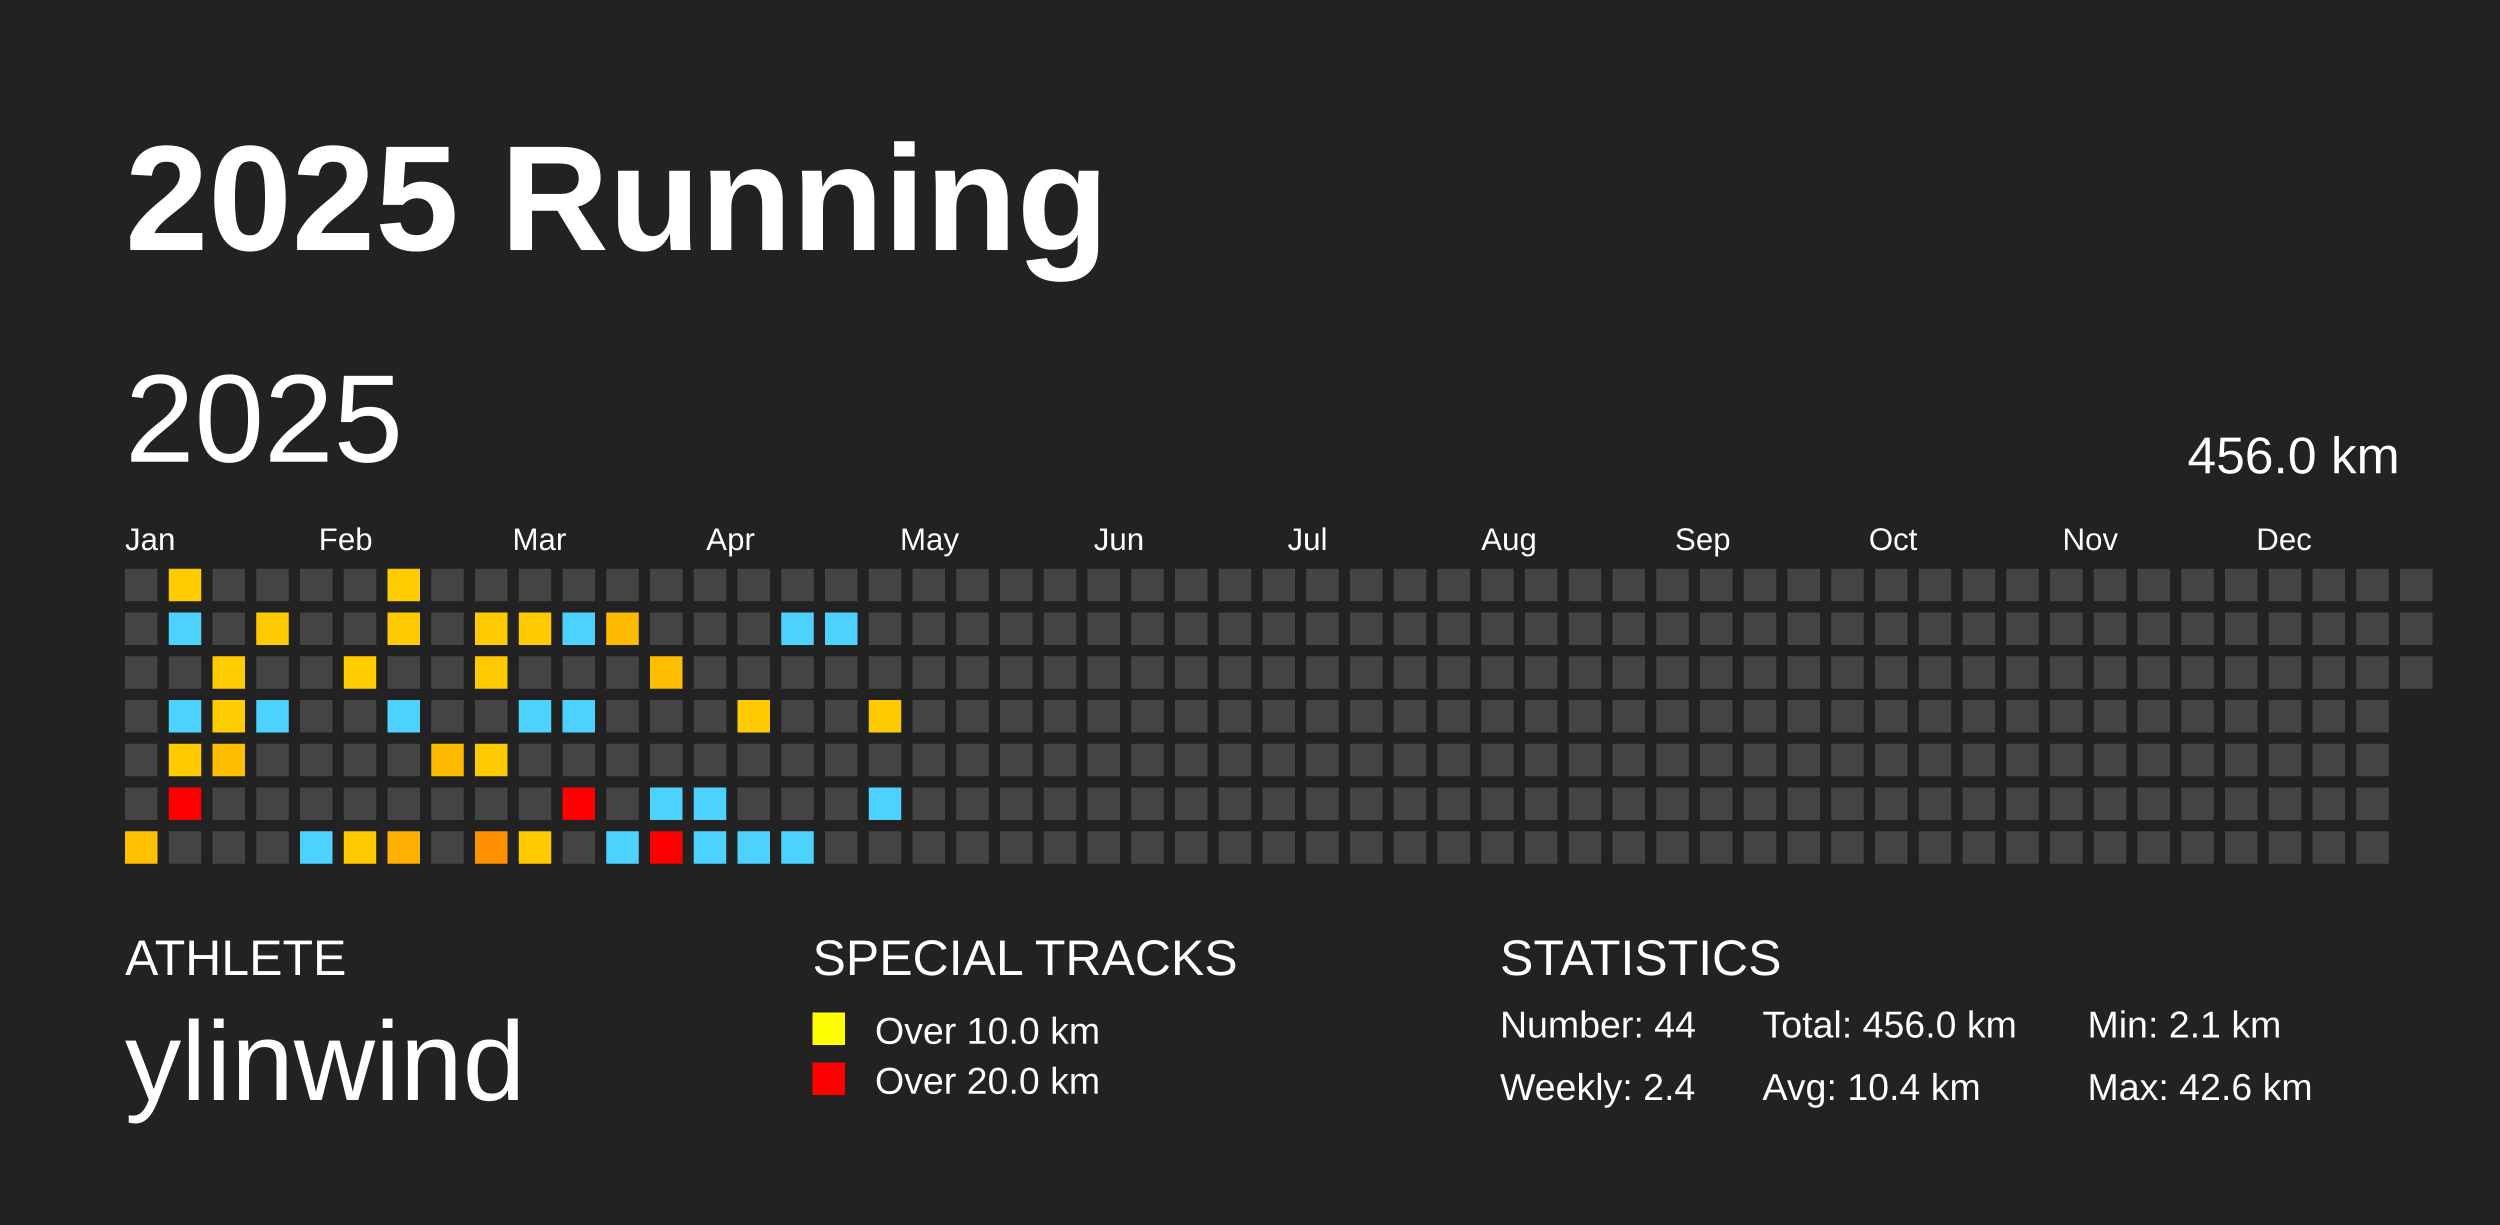
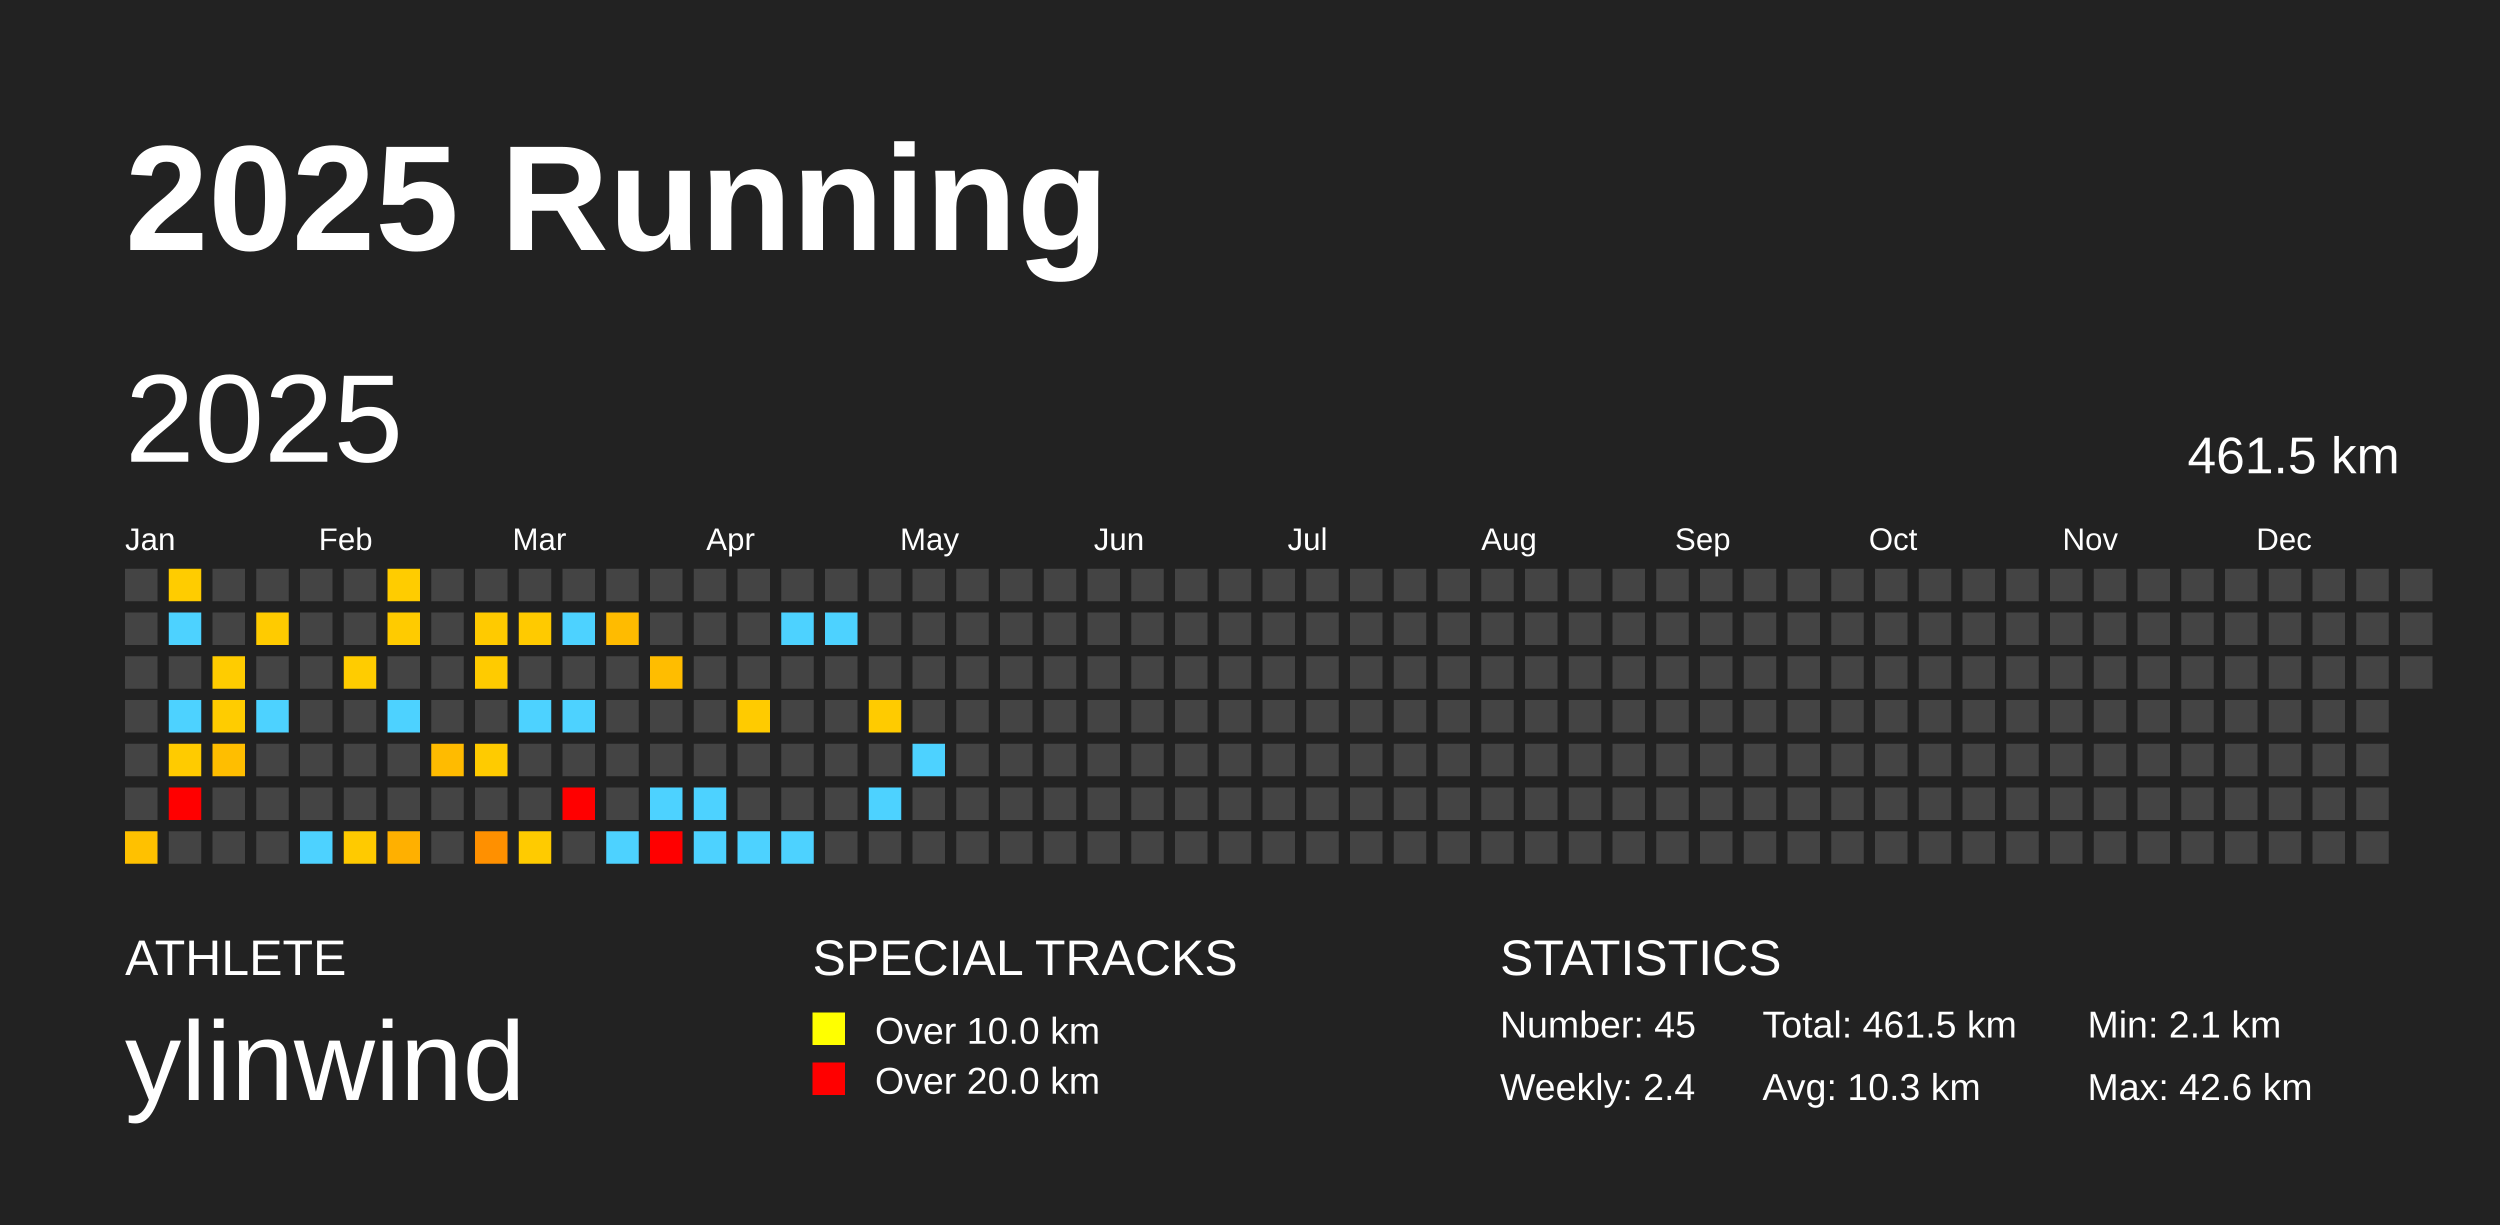
<svg xmlns="http://www.w3.org/2000/svg" baseProfile="full" height="98mm" version="1.1" viewBox="0,0,200,98" width="200mm">
  <defs />
  <rect fill="#222222" height="98" width="200" x="0" y="0" />
  <text fill="#FFFFFF" style="font-size:12px; font-family:Arial; font-weight:bold;" x="10" y="20">2025 Running</text>
  <text fill="#FFFFFF" style="font-size:4px; font-family:Arial" x="10" y="78">ATHLETE</text>
  <text fill="#FFFFFF" style="font-size:9px; font-family:Arial" x="10" y="88">ylinwind</text>
  <text fill="#FFFFFF" style="font-size:4px; font-family:Arial" x="65" y="78">SPECIAL TRACKS</text>
  <rect fill="yellow" height="2.6" width="2.6" x="65" y="81" />
  <text fill="#FFFFFF" style="font-size:3px; font-family:Arial" x="70" y="83.5">Over 10.0 km</text>
  <rect fill="red" height="2.6" width="2.6" x="65" y="85" />
  <text fill="#FFFFFF" style="font-size:3px; font-family:Arial" x="70" y="87.5">Over 20.0 km</text>
  <text fill="#FFFFFF" style="font-size:4px; font-family:Arial" x="120" y="78">STATISTICS</text>
-   <text fill="#FFFFFF" style="font-size:3px; font-family:Arial" x="120" y="83">Number: 44</text>
+   <text fill="#FFFFFF" style="font-size:3px; font-family:Arial" x="120" y="83">Number: 45</text>
  <text fill="#FFFFFF" style="font-size:3px; font-family:Arial" x="120" y="88">Weekly: 2.4</text>
-   <text fill="#FFFFFF" style="font-size:3px; font-family:Arial" x="141" y="83">Total: 456.0 km</text>
-   <text fill="#FFFFFF" style="font-size:3px; font-family:Arial" x="141" y="88">Avg: 10.4 km</text>
+   <text fill="#FFFFFF" style="font-size:3px; font-family:Arial" x="141" y="83">Total: 461.5 km</text>
+   <text fill="#FFFFFF" style="font-size:3px; font-family:Arial" x="141" y="88">Avg: 10.3 km</text>
  <text fill="#FFFFFF" style="font-size:3px; font-family:Arial" x="167" y="83">Min: 2.1 km</text>
  <text fill="#FFFFFF" style="font-size:3px; font-family:Arial" x="167" y="88">Max: 42.6 km</text>
  <text dominant-baseline="hanging" fill="#FFFFFF" style="font-size:10.0px; font-family:Arial;" x="10" y="30">2025</text>
-   <text dominant-baseline="hanging" fill="#FFFFFF" style="font-size:4.125px; font-family:Arial;" x="175" y="35">456.0 km</text>
+   <text dominant-baseline="hanging" fill="#FFFFFF" style="font-size:4.125px; font-family:Arial;" x="175" y="35">461.5 km</text>
  <text fill="#FFFFFF" style="font-size:2.5px; font-family:Arial" x="10.0" y="44">Jan</text>
  <text fill="#FFFFFF" style="font-size:2.5px; font-family:Arial" x="25.5" y="44">Feb</text>
  <text fill="#FFFFFF" style="font-size:2.5px; font-family:Arial" x="41.0" y="44">Mar</text>
  <text fill="#FFFFFF" style="font-size:2.5px; font-family:Arial" x="56.5" y="44">Apr</text>
  <text fill="#FFFFFF" style="font-size:2.5px; font-family:Arial" x="72.0" y="44">May</text>
  <text fill="#FFFFFF" style="font-size:2.5px; font-family:Arial" x="87.5" y="44">Jun</text>
  <text fill="#FFFFFF" style="font-size:2.5px; font-family:Arial" x="103.0" y="44">Jul</text>
  <text fill="#FFFFFF" style="font-size:2.5px; font-family:Arial" x="118.5" y="44">Aug</text>
  <text fill="#FFFFFF" style="font-size:2.5px; font-family:Arial" x="134.0" y="44">Sep</text>
  <text fill="#FFFFFF" style="font-size:2.5px; font-family:Arial" x="149.5" y="44">Oct</text>
  <text fill="#FFFFFF" style="font-size:2.5px; font-family:Arial" x="165.0" y="44">Nov</text>
  <text fill="#FFFFFF" style="font-size:2.5px; font-family:Arial" x="180.5" y="44">Dec</text>
  <rect fill="#444444" height="2.6" width="2.6" x="10.0" y="45.5" />
  <rect fill="#444444" height="2.6" width="2.6" x="10.0" y="49.0" />
  <rect fill="#444444" height="2.6" width="2.6" x="10.0" y="52.5" />
  <rect fill="#444444" height="2.6" width="2.6" x="10.0" y="56.0" />
  <rect fill="#444444" height="2.6" width="2.6" x="10.0" y="59.5" />
  <rect fill="#444444" height="2.6" width="2.6" x="10.0" y="63.0" />
  <rect fill="#ffc100" height="2.6" width="2.6" x="10.0" y="66.5" />
  <rect fill="#ffcc00" height="2.6" width="2.6" x="13.5" y="45.5" />
  <rect fill="#4dd2ff" height="2.6" width="2.6" x="13.5" y="49.0" />
  <rect fill="#444444" height="2.6" width="2.6" x="13.5" y="52.5" />
  <rect fill="#4dd2ff" height="2.6" width="2.6" x="13.5" y="56.0" />
  <rect fill="#ffcb00" height="2.6" width="2.6" x="13.5" y="59.5" />
  <rect fill="red" height="2.6" width="2.6" x="13.5" y="63.0" />
  <rect fill="#444444" height="2.6" width="2.6" x="13.5" y="66.5" />
  <rect fill="#444444" height="2.6" width="2.6" x="17.0" y="45.5" />
  <rect fill="#444444" height="2.6" width="2.6" x="17.0" y="49.0" />
  <rect fill="#ffcc00" height="2.6" width="2.6" x="17.0" y="52.5" />
  <rect fill="#ffcc00" height="2.6" width="2.6" x="17.0" y="56.0" />
  <rect fill="#ffbe00" height="2.6" width="2.6" x="17.0" y="59.5" />
  <rect fill="#444444" height="2.6" width="2.6" x="17.0" y="63.0" />
  <rect fill="#444444" height="2.6" width="2.6" x="17.0" y="66.5" />
  <rect fill="#444444" height="2.6" width="2.6" x="20.5" y="45.5" />
  <rect fill="#ffcb00" height="2.6" width="2.6" x="20.5" y="49.0" />
  <rect fill="#444444" height="2.6" width="2.6" x="20.5" y="52.5" />
  <rect fill="#4dd2ff" height="2.6" width="2.6" x="20.5" y="56.0" />
  <rect fill="#444444" height="2.6" width="2.6" x="20.5" y="59.5" />
  <rect fill="#444444" height="2.6" width="2.6" x="20.5" y="63.0" />
  <rect fill="#444444" height="2.6" width="2.6" x="20.5" y="66.5" />
  <rect fill="#444444" height="2.6" width="2.6" x="24.0" y="45.5" />
  <rect fill="#444444" height="2.6" width="2.6" x="24.0" y="49.0" />
  <rect fill="#444444" height="2.6" width="2.6" x="24.0" y="52.5" />
  <rect fill="#444444" height="2.6" width="2.6" x="24.0" y="56.0" />
  <rect fill="#444444" height="2.6" width="2.6" x="24.0" y="59.5" />
  <rect fill="#444444" height="2.6" width="2.6" x="24.0" y="63.0" />
  <rect fill="#4dd2ff" height="2.6" width="2.6" x="24.0" y="66.5" />
  <rect fill="#444444" height="2.6" width="2.6" x="27.5" y="45.5" />
  <rect fill="#444444" height="2.6" width="2.6" x="27.5" y="49.0" />
  <rect fill="#ffcc00" height="2.6" width="2.6" x="27.5" y="52.5" />
  <rect fill="#444444" height="2.6" width="2.6" x="27.5" y="56.0" />
  <rect fill="#444444" height="2.6" width="2.6" x="27.5" y="59.5" />
  <rect fill="#444444" height="2.6" width="2.6" x="27.5" y="63.0" />
  <rect fill="#ffca00" height="2.6" width="2.6" x="27.5" y="66.5" />
  <rect fill="#ffcc00" height="2.6" width="2.6" x="31.0" y="45.5" />
  <rect fill="#ffcb00" height="2.6" width="2.6" x="31.0" y="49.0" />
  <rect fill="#444444" height="2.6" width="2.6" x="31.0" y="52.5" />
  <rect fill="#4dd2ff" height="2.6" width="2.6" x="31.0" y="56.0" />
  <rect fill="#444444" height="2.6" width="2.6" x="31.0" y="59.5" />
  <rect fill="#444444" height="2.6" width="2.6" x="31.0" y="63.0" />
  <rect fill="#ffb000" height="2.6" width="2.6" x="31.0" y="66.5" />
  <rect fill="#444444" height="2.6" width="2.6" x="34.5" y="45.5" />
  <rect fill="#444444" height="2.6" width="2.6" x="34.5" y="49.0" />
  <rect fill="#444444" height="2.6" width="2.6" x="34.5" y="52.5" />
  <rect fill="#444444" height="2.6" width="2.6" x="34.5" y="56.0" />
  <rect fill="#ffbb00" height="2.6" width="2.6" x="34.5" y="59.5" />
  <rect fill="#444444" height="2.6" width="2.6" x="34.5" y="63.0" />
  <rect fill="#444444" height="2.6" width="2.6" x="34.5" y="66.5" />
  <rect fill="#444444" height="2.6" width="2.6" x="38.0" y="45.5" />
  <rect fill="#ffca00" height="2.6" width="2.6" x="38.0" y="49.0" />
  <rect fill="#ffcb00" height="2.6" width="2.6" x="38.0" y="52.5" />
  <rect fill="#444444" height="2.6" width="2.6" x="38.0" y="56.0" />
  <rect fill="#ffcb00" height="2.6" width="2.6" x="38.0" y="59.5" />
  <rect fill="#444444" height="2.6" width="2.6" x="38.0" y="63.0" />
  <rect fill="#ff9000" height="2.6" width="2.6" x="38.0" y="66.5" />
  <rect fill="#444444" height="2.6" width="2.6" x="41.5" y="45.5" />
  <rect fill="#ffca00" height="2.6" width="2.6" x="41.5" y="49.0" />
  <rect fill="#444444" height="2.6" width="2.6" x="41.5" y="52.5" />
  <rect fill="#4dd2ff" height="2.6" width="2.6" x="41.5" y="56.0" />
  <rect fill="#444444" height="2.6" width="2.6" x="41.5" y="59.5" />
  <rect fill="#444444" height="2.6" width="2.6" x="41.5" y="63.0" />
  <rect fill="#ffcb00" height="2.6" width="2.6" x="41.5" y="66.5" />
  <rect fill="#444444" height="2.6" width="2.6" x="45.0" y="45.5" />
  <rect fill="#4dd2ff" height="2.6" width="2.6" x="45.0" y="49.0" />
  <rect fill="#444444" height="2.6" width="2.6" x="45.0" y="52.5" />
  <rect fill="#4dd2ff" height="2.6" width="2.6" x="45.0" y="56.0" />
  <rect fill="#444444" height="2.6" width="2.6" x="45.0" y="59.5" />
  <rect fill="red" height="2.6" width="2.6" x="45.0" y="63.0" />
  <rect fill="#444444" height="2.6" width="2.6" x="45.0" y="66.5" />
  <rect fill="#444444" height="2.6" width="2.6" x="48.5" y="45.5" />
  <rect fill="#ffbb00" height="2.6" width="2.6" x="48.5" y="49.0" />
  <rect fill="#444444" height="2.6" width="2.6" x="48.5" y="52.5" />
  <rect fill="#444444" height="2.6" width="2.6" x="48.5" y="56.0" />
  <rect fill="#444444" height="2.6" width="2.6" x="48.5" y="59.5" />
  <rect fill="#444444" height="2.6" width="2.6" x="48.5" y="63.0" />
  <rect fill="#4dd2ff" height="2.6" width="2.6" x="48.5" y="66.5" />
  <rect fill="#444444" height="2.6" width="2.6" x="52.0" y="45.5" />
  <rect fill="#444444" height="2.6" width="2.6" x="52.0" y="49.0" />
  <rect fill="#ffbd00" height="2.6" width="2.6" x="52.0" y="52.5" />
  <rect fill="#444444" height="2.6" width="2.6" x="52.0" y="56.0" />
  <rect fill="#444444" height="2.6" width="2.6" x="52.0" y="59.5" />
  <rect fill="#4dd2ff" height="2.6" width="2.6" x="52.0" y="63.0" />
  <rect fill="red" height="2.6" width="2.6" x="52.0" y="66.5" />
  <rect fill="#444444" height="2.6" width="2.6" x="55.5" y="45.5" />
  <rect fill="#444444" height="2.6" width="2.6" x="55.5" y="49.0" />
  <rect fill="#444444" height="2.6" width="2.6" x="55.5" y="52.5" />
  <rect fill="#444444" height="2.6" width="2.6" x="55.5" y="56.0" />
  <rect fill="#444444" height="2.6" width="2.6" x="55.5" y="59.5" />
  <rect fill="#4dd2ff" height="2.6" width="2.6" x="55.5" y="63.0" />
  <rect fill="#4dd2ff" height="2.6" width="2.6" x="55.5" y="66.5" />
  <rect fill="#444444" height="2.6" width="2.6" x="59.0" y="45.5" />
  <rect fill="#444444" height="2.6" width="2.6" x="59.0" y="49.0" />
  <rect fill="#444444" height="2.6" width="2.6" x="59.0" y="52.5" />
  <rect fill="#ffcb00" height="2.6" width="2.6" x="59.0" y="56.0" />
  <rect fill="#444444" height="2.6" width="2.6" x="59.0" y="59.5" />
  <rect fill="#444444" height="2.6" width="2.6" x="59.0" y="63.0" />
  <rect fill="#4dd2ff" height="2.6" width="2.6" x="59.0" y="66.5" />
  <rect fill="#444444" height="2.6" width="2.6" x="62.5" y="45.5" />
  <rect fill="#4dd2ff" height="2.6" width="2.6" x="62.5" y="49.0" />
  <rect fill="#444444" height="2.6" width="2.6" x="62.5" y="52.5" />
  <rect fill="#444444" height="2.6" width="2.6" x="62.5" y="56.0" />
  <rect fill="#444444" height="2.6" width="2.6" x="62.5" y="59.5" />
  <rect fill="#444444" height="2.6" width="2.6" x="62.5" y="63.0" />
  <rect fill="#4dd2ff" height="2.6" width="2.6" x="62.5" y="66.5" />
  <rect fill="#444444" height="2.6" width="2.6" x="66.0" y="45.5" />
  <rect fill="#4dd2ff" height="2.6" width="2.6" x="66.0" y="49.0" />
  <rect fill="#444444" height="2.6" width="2.6" x="66.0" y="52.5" />
  <rect fill="#444444" height="2.6" width="2.6" x="66.0" y="56.0" />
  <rect fill="#444444" height="2.6" width="2.6" x="66.0" y="59.5" />
  <rect fill="#444444" height="2.6" width="2.6" x="66.0" y="63.0" />
  <rect fill="#444444" height="2.6" width="2.6" x="66.0" y="66.5" />
  <rect fill="#444444" height="2.6" width="2.6" x="69.5" y="45.5" />
  <rect fill="#444444" height="2.6" width="2.6" x="69.5" y="49.0" />
  <rect fill="#444444" height="2.6" width="2.6" x="69.5" y="52.5" />
  <rect fill="#ffcb00" height="2.6" width="2.6" x="69.5" y="56.0" />
  <rect fill="#444444" height="2.6" width="2.6" x="69.5" y="59.5" />
  <rect fill="#4dd2ff" height="2.6" width="2.6" x="69.5" y="63.0" />
  <rect fill="#444444" height="2.6" width="2.6" x="69.5" y="66.5" />
  <rect fill="#444444" height="2.6" width="2.6" x="73.0" y="45.5" />
  <rect fill="#444444" height="2.6" width="2.6" x="73.0" y="49.0" />
  <rect fill="#444444" height="2.6" width="2.6" x="73.0" y="52.5" />
  <rect fill="#444444" height="2.6" width="2.6" x="73.0" y="56.0" />
-   <rect fill="#444444" height="2.6" width="2.6" x="73.0" y="59.5" />
+   <rect fill="#4dd2ff" height="2.6" width="2.6" x="73.0" y="59.5" />
  <rect fill="#444444" height="2.6" width="2.6" x="73.0" y="63.0" />
  <rect fill="#444444" height="2.6" width="2.6" x="73.0" y="66.5" />
  <rect fill="#444444" height="2.6" width="2.6" x="76.5" y="45.5" />
  <rect fill="#444444" height="2.6" width="2.6" x="76.5" y="49.0" />
  <rect fill="#444444" height="2.6" width="2.6" x="76.5" y="52.5" />
  <rect fill="#444444" height="2.6" width="2.6" x="76.5" y="56.0" />
  <rect fill="#444444" height="2.6" width="2.6" x="76.5" y="59.5" />
  <rect fill="#444444" height="2.6" width="2.6" x="76.5" y="63.0" />
  <rect fill="#444444" height="2.6" width="2.6" x="76.5" y="66.5" />
  <rect fill="#444444" height="2.6" width="2.6" x="80.0" y="45.5" />
  <rect fill="#444444" height="2.6" width="2.6" x="80.0" y="49.0" />
  <rect fill="#444444" height="2.6" width="2.6" x="80.0" y="52.5" />
  <rect fill="#444444" height="2.6" width="2.6" x="80.0" y="56.0" />
  <rect fill="#444444" height="2.6" width="2.6" x="80.0" y="59.5" />
  <rect fill="#444444" height="2.6" width="2.6" x="80.0" y="63.0" />
  <rect fill="#444444" height="2.6" width="2.6" x="80.0" y="66.5" />
  <rect fill="#444444" height="2.6" width="2.6" x="83.5" y="45.5" />
  <rect fill="#444444" height="2.6" width="2.6" x="83.5" y="49.0" />
  <rect fill="#444444" height="2.6" width="2.6" x="83.5" y="52.5" />
  <rect fill="#444444" height="2.6" width="2.6" x="83.5" y="56.0" />
  <rect fill="#444444" height="2.6" width="2.6" x="83.5" y="59.5" />
  <rect fill="#444444" height="2.6" width="2.6" x="83.5" y="63.0" />
  <rect fill="#444444" height="2.6" width="2.6" x="83.5" y="66.5" />
  <rect fill="#444444" height="2.6" width="2.6" x="87.0" y="45.5" />
  <rect fill="#444444" height="2.6" width="2.6" x="87.0" y="49.0" />
  <rect fill="#444444" height="2.6" width="2.6" x="87.0" y="52.5" />
  <rect fill="#444444" height="2.6" width="2.6" x="87.0" y="56.0" />
  <rect fill="#444444" height="2.6" width="2.6" x="87.0" y="59.5" />
  <rect fill="#444444" height="2.6" width="2.6" x="87.0" y="63.0" />
  <rect fill="#444444" height="2.6" width="2.6" x="87.0" y="66.5" />
  <rect fill="#444444" height="2.6" width="2.6" x="90.5" y="45.5" />
  <rect fill="#444444" height="2.6" width="2.6" x="90.5" y="49.0" />
  <rect fill="#444444" height="2.6" width="2.6" x="90.5" y="52.5" />
  <rect fill="#444444" height="2.6" width="2.6" x="90.5" y="56.0" />
  <rect fill="#444444" height="2.6" width="2.6" x="90.5" y="59.5" />
  <rect fill="#444444" height="2.6" width="2.6" x="90.5" y="63.0" />
  <rect fill="#444444" height="2.6" width="2.6" x="90.5" y="66.5" />
  <rect fill="#444444" height="2.6" width="2.6" x="94.0" y="45.5" />
  <rect fill="#444444" height="2.6" width="2.6" x="94.0" y="49.0" />
  <rect fill="#444444" height="2.6" width="2.6" x="94.0" y="52.5" />
  <rect fill="#444444" height="2.6" width="2.6" x="94.0" y="56.0" />
  <rect fill="#444444" height="2.6" width="2.6" x="94.0" y="59.5" />
  <rect fill="#444444" height="2.6" width="2.6" x="94.0" y="63.0" />
  <rect fill="#444444" height="2.6" width="2.6" x="94.0" y="66.5" />
  <rect fill="#444444" height="2.6" width="2.6" x="97.5" y="45.5" />
  <rect fill="#444444" height="2.6" width="2.6" x="97.5" y="49.0" />
  <rect fill="#444444" height="2.6" width="2.6" x="97.5" y="52.5" />
  <rect fill="#444444" height="2.6" width="2.6" x="97.5" y="56.0" />
  <rect fill="#444444" height="2.6" width="2.6" x="97.5" y="59.5" />
  <rect fill="#444444" height="2.6" width="2.6" x="97.5" y="63.0" />
  <rect fill="#444444" height="2.6" width="2.6" x="97.5" y="66.5" />
  <rect fill="#444444" height="2.6" width="2.6" x="101.0" y="45.5" />
  <rect fill="#444444" height="2.6" width="2.6" x="101.0" y="49.0" />
  <rect fill="#444444" height="2.6" width="2.6" x="101.0" y="52.5" />
  <rect fill="#444444" height="2.6" width="2.6" x="101.0" y="56.0" />
  <rect fill="#444444" height="2.6" width="2.6" x="101.0" y="59.5" />
  <rect fill="#444444" height="2.6" width="2.6" x="101.0" y="63.0" />
  <rect fill="#444444" height="2.6" width="2.6" x="101.0" y="66.5" />
  <rect fill="#444444" height="2.6" width="2.6" x="104.5" y="45.5" />
  <rect fill="#444444" height="2.6" width="2.6" x="104.5" y="49.0" />
  <rect fill="#444444" height="2.6" width="2.6" x="104.5" y="52.5" />
  <rect fill="#444444" height="2.6" width="2.6" x="104.5" y="56.0" />
  <rect fill="#444444" height="2.6" width="2.6" x="104.5" y="59.5" />
  <rect fill="#444444" height="2.6" width="2.6" x="104.5" y="63.0" />
  <rect fill="#444444" height="2.6" width="2.6" x="104.5" y="66.5" />
  <rect fill="#444444" height="2.6" width="2.6" x="108.0" y="45.5" />
  <rect fill="#444444" height="2.6" width="2.6" x="108.0" y="49.0" />
  <rect fill="#444444" height="2.6" width="2.6" x="108.0" y="52.5" />
  <rect fill="#444444" height="2.6" width="2.6" x="108.0" y="56.0" />
  <rect fill="#444444" height="2.6" width="2.6" x="108.0" y="59.5" />
  <rect fill="#444444" height="2.6" width="2.6" x="108.0" y="63.0" />
  <rect fill="#444444" height="2.6" width="2.6" x="108.0" y="66.5" />
  <rect fill="#444444" height="2.6" width="2.6" x="111.5" y="45.5" />
  <rect fill="#444444" height="2.6" width="2.6" x="111.5" y="49.0" />
  <rect fill="#444444" height="2.6" width="2.6" x="111.5" y="52.5" />
  <rect fill="#444444" height="2.6" width="2.6" x="111.5" y="56.0" />
  <rect fill="#444444" height="2.6" width="2.6" x="111.5" y="59.5" />
  <rect fill="#444444" height="2.6" width="2.6" x="111.5" y="63.0" />
  <rect fill="#444444" height="2.6" width="2.6" x="111.5" y="66.5" />
  <rect fill="#444444" height="2.6" width="2.6" x="115.0" y="45.5" />
  <rect fill="#444444" height="2.6" width="2.6" x="115.0" y="49.0" />
  <rect fill="#444444" height="2.6" width="2.6" x="115.0" y="52.5" />
  <rect fill="#444444" height="2.6" width="2.6" x="115.0" y="56.0" />
  <rect fill="#444444" height="2.6" width="2.6" x="115.0" y="59.5" />
  <rect fill="#444444" height="2.6" width="2.6" x="115.0" y="63.0" />
  <rect fill="#444444" height="2.6" width="2.6" x="115.0" y="66.5" />
  <rect fill="#444444" height="2.6" width="2.6" x="118.5" y="45.5" />
  <rect fill="#444444" height="2.6" width="2.6" x="118.5" y="49.0" />
  <rect fill="#444444" height="2.6" width="2.6" x="118.5" y="52.5" />
  <rect fill="#444444" height="2.6" width="2.6" x="118.5" y="56.0" />
  <rect fill="#444444" height="2.6" width="2.6" x="118.5" y="59.5" />
  <rect fill="#444444" height="2.6" width="2.6" x="118.5" y="63.0" />
  <rect fill="#444444" height="2.6" width="2.6" x="118.5" y="66.5" />
  <rect fill="#444444" height="2.6" width="2.6" x="122.0" y="45.5" />
  <rect fill="#444444" height="2.6" width="2.6" x="122.0" y="49.0" />
  <rect fill="#444444" height="2.6" width="2.6" x="122.0" y="52.5" />
  <rect fill="#444444" height="2.6" width="2.6" x="122.0" y="56.0" />
  <rect fill="#444444" height="2.6" width="2.6" x="122.0" y="59.5" />
  <rect fill="#444444" height="2.6" width="2.6" x="122.0" y="63.0" />
  <rect fill="#444444" height="2.6" width="2.6" x="122.0" y="66.5" />
  <rect fill="#444444" height="2.6" width="2.6" x="125.5" y="45.5" />
  <rect fill="#444444" height="2.6" width="2.6" x="125.5" y="49.0" />
  <rect fill="#444444" height="2.6" width="2.6" x="125.5" y="52.5" />
  <rect fill="#444444" height="2.6" width="2.6" x="125.5" y="56.0" />
  <rect fill="#444444" height="2.6" width="2.6" x="125.5" y="59.5" />
  <rect fill="#444444" height="2.6" width="2.6" x="125.5" y="63.0" />
  <rect fill="#444444" height="2.6" width="2.6" x="125.5" y="66.5" />
  <rect fill="#444444" height="2.6" width="2.6" x="129.0" y="45.5" />
  <rect fill="#444444" height="2.6" width="2.6" x="129.0" y="49.0" />
  <rect fill="#444444" height="2.6" width="2.6" x="129.0" y="52.5" />
  <rect fill="#444444" height="2.6" width="2.6" x="129.0" y="56.0" />
  <rect fill="#444444" height="2.6" width="2.6" x="129.0" y="59.5" />
  <rect fill="#444444" height="2.6" width="2.6" x="129.0" y="63.0" />
  <rect fill="#444444" height="2.6" width="2.6" x="129.0" y="66.5" />
  <rect fill="#444444" height="2.6" width="2.6" x="132.5" y="45.5" />
  <rect fill="#444444" height="2.6" width="2.6" x="132.5" y="49.0" />
  <rect fill="#444444" height="2.6" width="2.6" x="132.5" y="52.5" />
  <rect fill="#444444" height="2.6" width="2.6" x="132.5" y="56.0" />
  <rect fill="#444444" height="2.6" width="2.6" x="132.5" y="59.5" />
  <rect fill="#444444" height="2.6" width="2.6" x="132.5" y="63.0" />
  <rect fill="#444444" height="2.6" width="2.6" x="132.5" y="66.5" />
  <rect fill="#444444" height="2.6" width="2.6" x="136.0" y="45.5" />
  <rect fill="#444444" height="2.6" width="2.6" x="136.0" y="49.0" />
  <rect fill="#444444" height="2.6" width="2.6" x="136.0" y="52.5" />
  <rect fill="#444444" height="2.6" width="2.6" x="136.0" y="56.0" />
  <rect fill="#444444" height="2.6" width="2.6" x="136.0" y="59.5" />
  <rect fill="#444444" height="2.6" width="2.6" x="136.0" y="63.0" />
  <rect fill="#444444" height="2.6" width="2.6" x="136.0" y="66.5" />
  <rect fill="#444444" height="2.6" width="2.6" x="139.5" y="45.5" />
  <rect fill="#444444" height="2.6" width="2.6" x="139.5" y="49.0" />
  <rect fill="#444444" height="2.6" width="2.6" x="139.5" y="52.5" />
  <rect fill="#444444" height="2.6" width="2.6" x="139.5" y="56.0" />
  <rect fill="#444444" height="2.6" width="2.6" x="139.5" y="59.5" />
  <rect fill="#444444" height="2.6" width="2.6" x="139.5" y="63.0" />
  <rect fill="#444444" height="2.6" width="2.6" x="139.5" y="66.5" />
  <rect fill="#444444" height="2.6" width="2.6" x="143.0" y="45.5" />
  <rect fill="#444444" height="2.6" width="2.6" x="143.0" y="49.0" />
  <rect fill="#444444" height="2.6" width="2.6" x="143.0" y="52.5" />
  <rect fill="#444444" height="2.6" width="2.6" x="143.0" y="56.0" />
  <rect fill="#444444" height="2.6" width="2.6" x="143.0" y="59.5" />
  <rect fill="#444444" height="2.6" width="2.6" x="143.0" y="63.0" />
  <rect fill="#444444" height="2.6" width="2.6" x="143.0" y="66.5" />
  <rect fill="#444444" height="2.6" width="2.6" x="146.5" y="45.5" />
  <rect fill="#444444" height="2.6" width="2.6" x="146.5" y="49.0" />
  <rect fill="#444444" height="2.6" width="2.6" x="146.5" y="52.5" />
  <rect fill="#444444" height="2.6" width="2.6" x="146.5" y="56.0" />
  <rect fill="#444444" height="2.6" width="2.6" x="146.5" y="59.5" />
  <rect fill="#444444" height="2.6" width="2.6" x="146.5" y="63.0" />
  <rect fill="#444444" height="2.6" width="2.6" x="146.5" y="66.5" />
  <rect fill="#444444" height="2.6" width="2.6" x="150.0" y="45.5" />
  <rect fill="#444444" height="2.6" width="2.6" x="150.0" y="49.0" />
  <rect fill="#444444" height="2.6" width="2.6" x="150.0" y="52.5" />
  <rect fill="#444444" height="2.6" width="2.6" x="150.0" y="56.0" />
  <rect fill="#444444" height="2.6" width="2.6" x="150.0" y="59.5" />
  <rect fill="#444444" height="2.6" width="2.6" x="150.0" y="63.0" />
  <rect fill="#444444" height="2.6" width="2.6" x="150.0" y="66.5" />
  <rect fill="#444444" height="2.6" width="2.6" x="153.5" y="45.5" />
  <rect fill="#444444" height="2.6" width="2.6" x="153.5" y="49.0" />
  <rect fill="#444444" height="2.6" width="2.6" x="153.5" y="52.5" />
  <rect fill="#444444" height="2.6" width="2.6" x="153.5" y="56.0" />
  <rect fill="#444444" height="2.6" width="2.6" x="153.5" y="59.5" />
  <rect fill="#444444" height="2.6" width="2.6" x="153.5" y="63.0" />
  <rect fill="#444444" height="2.6" width="2.6" x="153.5" y="66.5" />
  <rect fill="#444444" height="2.6" width="2.6" x="157.0" y="45.5" />
  <rect fill="#444444" height="2.6" width="2.6" x="157.0" y="49.0" />
  <rect fill="#444444" height="2.6" width="2.6" x="157.0" y="52.5" />
  <rect fill="#444444" height="2.6" width="2.6" x="157.0" y="56.0" />
  <rect fill="#444444" height="2.6" width="2.6" x="157.0" y="59.5" />
  <rect fill="#444444" height="2.6" width="2.6" x="157.0" y="63.0" />
  <rect fill="#444444" height="2.6" width="2.6" x="157.0" y="66.5" />
  <rect fill="#444444" height="2.6" width="2.6" x="160.5" y="45.5" />
  <rect fill="#444444" height="2.6" width="2.6" x="160.5" y="49.0" />
  <rect fill="#444444" height="2.6" width="2.6" x="160.5" y="52.5" />
  <rect fill="#444444" height="2.6" width="2.6" x="160.5" y="56.0" />
  <rect fill="#444444" height="2.6" width="2.6" x="160.5" y="59.5" />
  <rect fill="#444444" height="2.6" width="2.6" x="160.5" y="63.0" />
  <rect fill="#444444" height="2.6" width="2.6" x="160.5" y="66.5" />
  <rect fill="#444444" height="2.6" width="2.6" x="164.0" y="45.5" />
  <rect fill="#444444" height="2.6" width="2.6" x="164.0" y="49.0" />
  <rect fill="#444444" height="2.6" width="2.6" x="164.0" y="52.5" />
  <rect fill="#444444" height="2.6" width="2.6" x="164.0" y="56.0" />
  <rect fill="#444444" height="2.6" width="2.6" x="164.0" y="59.5" />
  <rect fill="#444444" height="2.6" width="2.6" x="164.0" y="63.0" />
  <rect fill="#444444" height="2.6" width="2.6" x="164.0" y="66.5" />
  <rect fill="#444444" height="2.6" width="2.6" x="167.5" y="45.5" />
  <rect fill="#444444" height="2.6" width="2.6" x="167.5" y="49.0" />
  <rect fill="#444444" height="2.6" width="2.6" x="167.5" y="52.5" />
  <rect fill="#444444" height="2.6" width="2.6" x="167.5" y="56.0" />
  <rect fill="#444444" height="2.6" width="2.6" x="167.5" y="59.5" />
  <rect fill="#444444" height="2.6" width="2.6" x="167.5" y="63.0" />
  <rect fill="#444444" height="2.6" width="2.6" x="167.5" y="66.5" />
  <rect fill="#444444" height="2.6" width="2.6" x="171.0" y="45.5" />
  <rect fill="#444444" height="2.6" width="2.6" x="171.0" y="49.0" />
  <rect fill="#444444" height="2.6" width="2.6" x="171.0" y="52.5" />
  <rect fill="#444444" height="2.6" width="2.6" x="171.0" y="56.0" />
  <rect fill="#444444" height="2.6" width="2.6" x="171.0" y="59.5" />
  <rect fill="#444444" height="2.6" width="2.6" x="171.0" y="63.0" />
  <rect fill="#444444" height="2.6" width="2.6" x="171.0" y="66.5" />
  <rect fill="#444444" height="2.6" width="2.6" x="174.5" y="45.5" />
  <rect fill="#444444" height="2.6" width="2.6" x="174.5" y="49.0" />
  <rect fill="#444444" height="2.6" width="2.6" x="174.5" y="52.5" />
  <rect fill="#444444" height="2.6" width="2.6" x="174.5" y="56.0" />
  <rect fill="#444444" height="2.6" width="2.6" x="174.5" y="59.5" />
  <rect fill="#444444" height="2.6" width="2.6" x="174.5" y="63.0" />
  <rect fill="#444444" height="2.6" width="2.6" x="174.5" y="66.5" />
  <rect fill="#444444" height="2.6" width="2.6" x="178.0" y="45.5" />
  <rect fill="#444444" height="2.6" width="2.6" x="178.0" y="49.0" />
  <rect fill="#444444" height="2.6" width="2.6" x="178.0" y="52.5" />
  <rect fill="#444444" height="2.6" width="2.6" x="178.0" y="56.0" />
  <rect fill="#444444" height="2.6" width="2.6" x="178.0" y="59.5" />
  <rect fill="#444444" height="2.6" width="2.6" x="178.0" y="63.0" />
  <rect fill="#444444" height="2.6" width="2.6" x="178.0" y="66.5" />
  <rect fill="#444444" height="2.6" width="2.6" x="181.5" y="45.5" />
  <rect fill="#444444" height="2.6" width="2.6" x="181.5" y="49.0" />
  <rect fill="#444444" height="2.6" width="2.6" x="181.5" y="52.5" />
  <rect fill="#444444" height="2.6" width="2.6" x="181.5" y="56.0" />
  <rect fill="#444444" height="2.6" width="2.6" x="181.5" y="59.5" />
  <rect fill="#444444" height="2.6" width="2.6" x="181.5" y="63.0" />
  <rect fill="#444444" height="2.6" width="2.6" x="181.5" y="66.5" />
  <rect fill="#444444" height="2.6" width="2.6" x="185.0" y="45.5" />
  <rect fill="#444444" height="2.6" width="2.6" x="185.0" y="49.0" />
  <rect fill="#444444" height="2.6" width="2.6" x="185.0" y="52.5" />
  <rect fill="#444444" height="2.6" width="2.6" x="185.0" y="56.0" />
  <rect fill="#444444" height="2.6" width="2.6" x="185.0" y="59.5" />
  <rect fill="#444444" height="2.6" width="2.6" x="185.0" y="63.0" />
  <rect fill="#444444" height="2.6" width="2.6" x="185.0" y="66.5" />
  <rect fill="#444444" height="2.6" width="2.6" x="188.5" y="45.5" />
  <rect fill="#444444" height="2.6" width="2.6" x="188.5" y="49.0" />
  <rect fill="#444444" height="2.6" width="2.6" x="188.5" y="52.5" />
  <rect fill="#444444" height="2.6" width="2.6" x="188.5" y="56.0" />
  <rect fill="#444444" height="2.6" width="2.6" x="188.5" y="59.5" />
  <rect fill="#444444" height="2.6" width="2.6" x="188.5" y="63.0" />
  <rect fill="#444444" height="2.6" width="2.6" x="188.5" y="66.5" />
  <rect fill="#444444" height="2.6" width="2.6" x="192.0" y="45.5" />
  <rect fill="#444444" height="2.6" width="2.6" x="192.0" y="49.0" />
  <rect fill="#444444" height="2.6" width="2.6" x="192.0" y="52.5" />
</svg>
